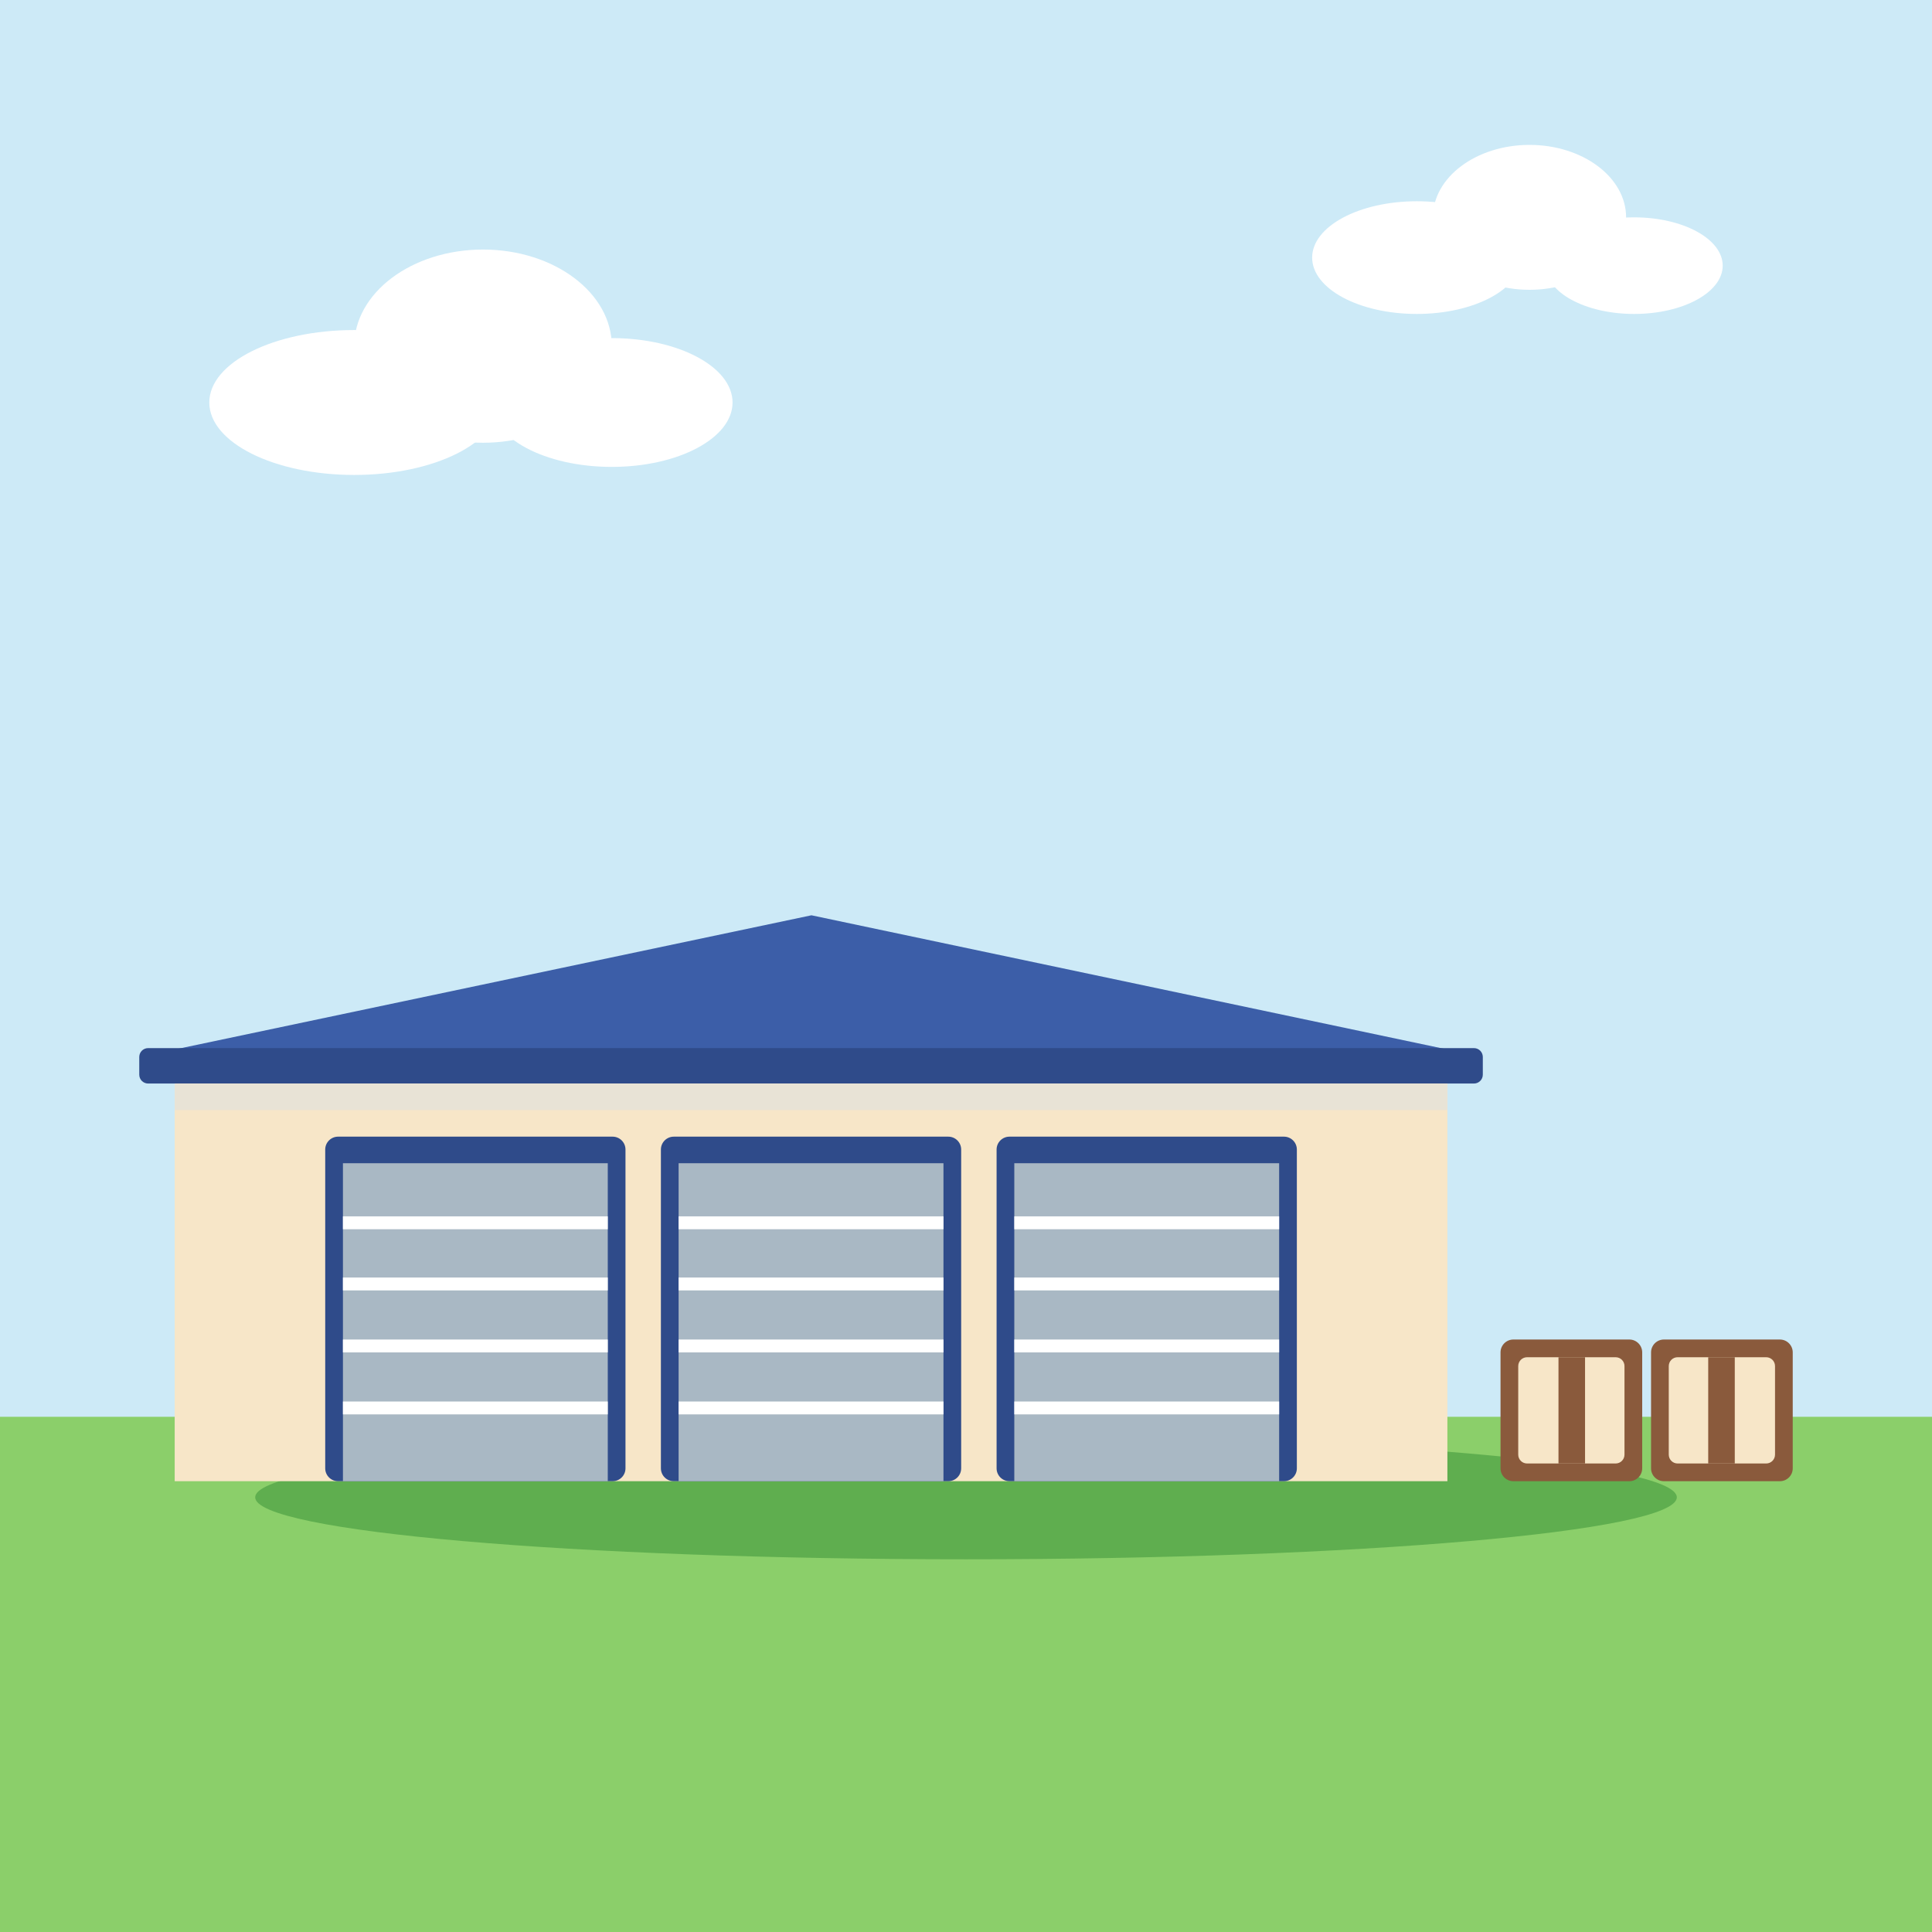
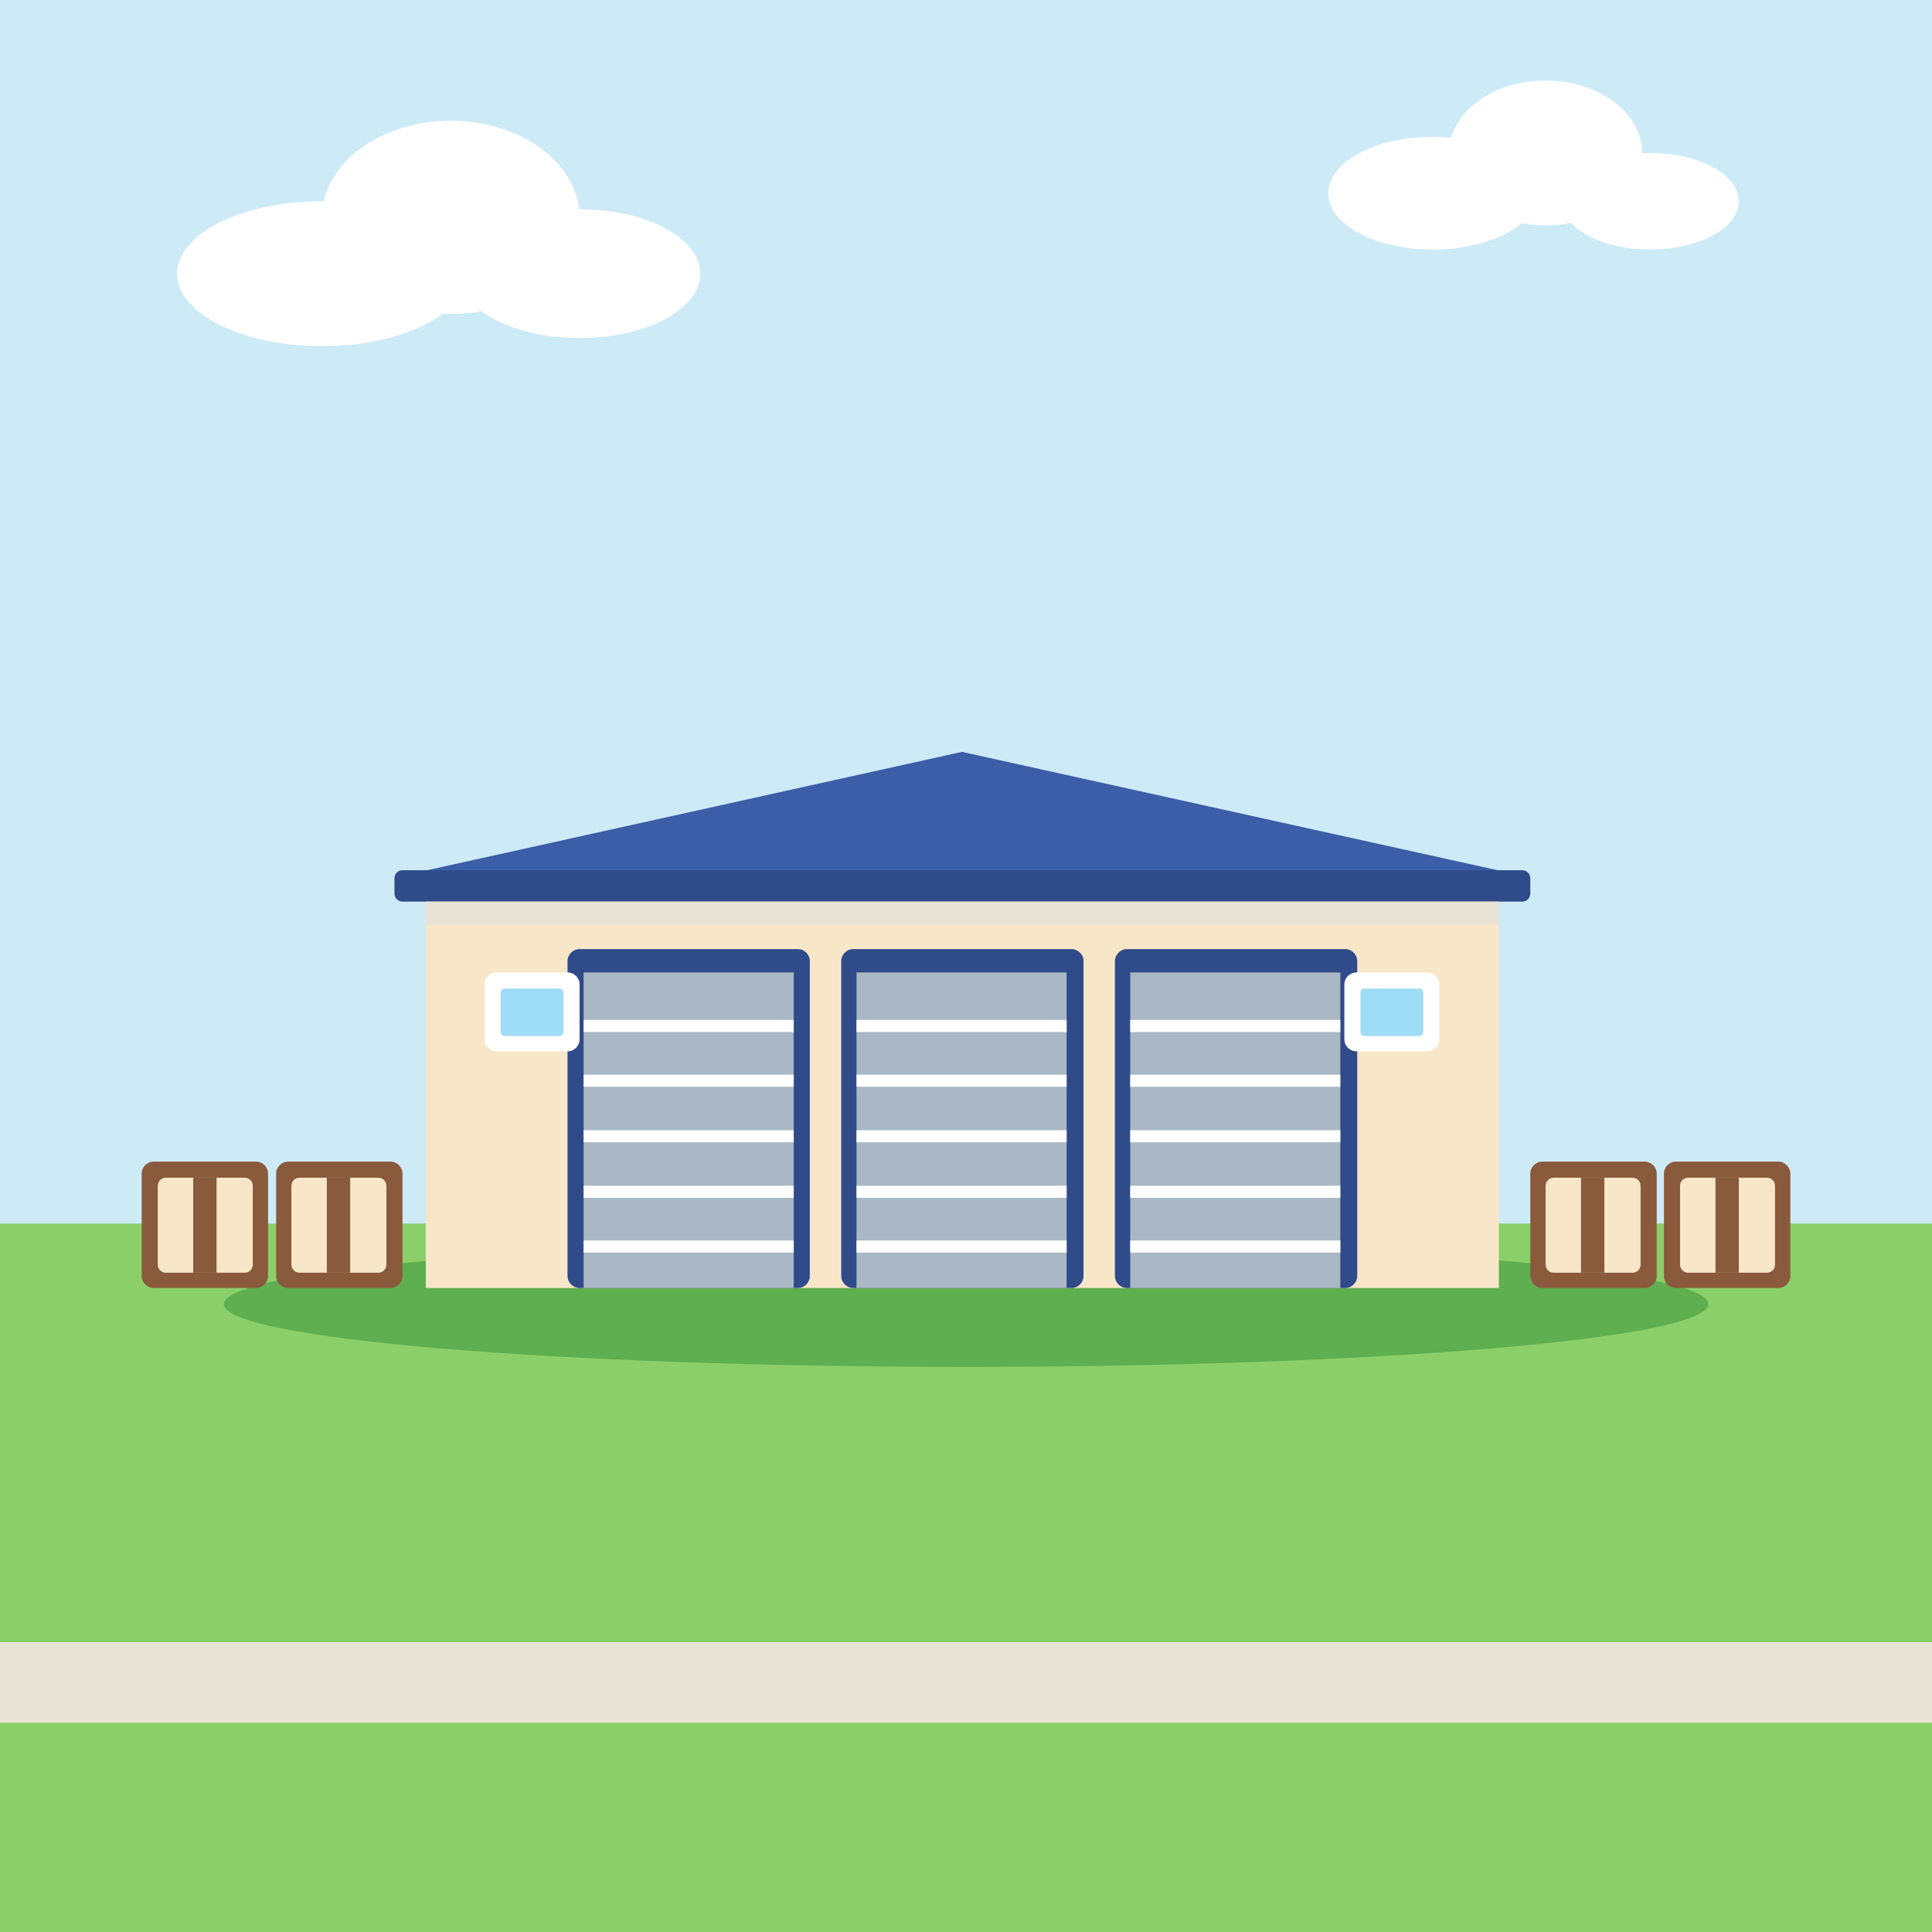
<svg xmlns="http://www.w3.org/2000/svg" viewBox="0 0 240 240">
  <rect x="0" y="0" width="240" height="240" fill="#cdeaf7" />
-   <ellipse cx="44" cy="50" rx="18" ry="9" fill="#ffffff" />
-   <ellipse cx="60" cy="43" rx="16" ry="12" fill="#ffffff" />
-   <ellipse cx="76" cy="50" rx="15" ry="8" fill="#ffffff" />
-   <ellipse cx="176" cy="32" rx="13" ry="7" fill="#ffffff" />
-   <ellipse cx="190" cy="27" rx="12" ry="9" fill="#ffffff" />
-   <ellipse cx="203" cy="33" rx="11" ry="6" fill="#ffffff" />
-   <rect x="0" y="176" width="240" height="64" fill="#8bcf6a" />
-   <ellipse cx="120" cy="186" rx="88.3" ry="7.7" fill="#5fae4f" />
-   <rect x="21.7" y="131.3" width="158.1" height="52.7" fill="#f7e6c8" />
-   <polygon points="17.3,131.3 100.8,113.7 184.2,131.3" fill="#3c5ea8" />
-   <rect x="17.3" y="130.2" width="166.9" height="4.4" rx="1.1" fill="#2f4b8a" />
-   <rect x="21.7" y="134.6" width="158.1" height="3.3" fill="#e8e3d6" />
-   <rect x="40.4" y="141.2" width="37.3" height="42.8" rx="1.6" fill="#2f4b8a" />
-   <rect x="42.6" y="144.5" width="32.9" height="39.5" fill="#a9b8c4" />
-   <rect x="42.6" y="151.1" width="32.9" height="1.6" fill="#ffffff" />
-   <rect x="42.6" y="158.7" width="32.9" height="1.6" fill="#ffffff" />
-   <rect x="42.6" y="166.4" width="32.9" height="1.6" fill="#ffffff" />
-   <rect x="42.6" y="174.1" width="32.9" height="1.6" fill="#ffffff" />
-   <rect x="82.1" y="141.2" width="37.3" height="42.8" rx="1.6" fill="#2f4b8a" />
-   <rect x="84.3" y="144.5" width="32.9" height="39.5" fill="#a9b8c4" />
-   <rect x="84.3" y="151.1" width="32.9" height="1.6" fill="#ffffff" />
-   <rect x="84.3" y="158.7" width="32.9" height="1.6" fill="#ffffff" />
-   <rect x="84.3" y="166.4" width="32.9" height="1.6" fill="#ffffff" />
-   <rect x="84.3" y="174.1" width="32.9" height="1.6" fill="#ffffff" />
-   <rect x="123.8" y="141.2" width="37.3" height="42.8" rx="1.6" fill="#2f4b8a" />
-   <rect x="126" y="144.5" width="32.9" height="39.5" fill="#a9b8c4" />
-   <rect x="126" y="151.1" width="32.9" height="1.6" fill="#ffffff" />
-   <rect x="126" y="158.7" width="32.9" height="1.6" fill="#ffffff" />
-   <rect x="126" y="166.4" width="32.9" height="1.6" fill="#ffffff" />
-   <rect x="126" y="174.1" width="32.9" height="1.6" fill="#ffffff" />
-   <rect x="186.4" y="166.4" width="17.6" height="17.6" rx="1.6" fill="#8a5a3c" />
-   <rect x="188.6" y="168.6" width="13.2" height="13.2" rx="1.1" fill="#f7e6c8" />
-   <rect x="193.6" y="168.6" width="3.3" height="13.2" fill="#8a5a3c" />
-   <rect x="205.1" y="166.4" width="17.6" height="17.6" rx="1.6" fill="#8a5a3c" />
-   <rect x="207.3" y="168.6" width="13.2" height="13.2" rx="1.1" fill="#f7e6c8" />
-   <rect x="212.2" y="168.6" width="3.3" height="13.2" fill="#8a5a3c" />
+   <ellipse cx="40" cy="34" rx="18" ry="9" fill="#ffffff" />
+   <ellipse cx="56" cy="27" rx="16" ry="12" fill="#ffffff" />
+   <ellipse cx="72" cy="34" rx="15" ry="8" fill="#ffffff" />
+   <ellipse cx="178" cy="24" rx="13" ry="7" fill="#ffffff" />
+   <ellipse cx="192" cy="19" rx="12" ry="9" fill="#ffffff" />
+   <ellipse cx="205" cy="25" rx="11" ry="6" fill="#ffffff" />
+   <rect x="0" y="152" width="240" height="88" fill="#8bcf6a" />
+   <rect x="0" y="204" width="240" height="10" fill="#e8e3d6" />
+   <ellipse cx="120" cy="162" rx="92.2" ry="7.8" fill="#5fae4f" />
+   <rect x="17.6" y="144.3" width="15.7" height="15.7" rx="1.5" fill="#8a5a3c" />
+   <rect x="19.6" y="146.3" width="11.8" height="11.8" rx="1" fill="#f7e6c8" />
+   <rect x="24" y="146.3" width="2.9" height="11.8" fill="#8a5a3c" />
+   <rect x="34.3" y="144.3" width="15.7" height="15.7" rx="1.5" fill="#8a5a3c" />
+   <rect x="36.2" y="146.3" width="11.8" height="11.8" rx="1" fill="#f7e6c8" />
+   <rect x="40.6" y="146.3" width="2.9" height="11.8" fill="#8a5a3c" />
+   <rect x="52.9" y="109" width="133.3" height="51" fill="#f7e6c8" />
+   <polygon points="49,109 119.5,93.4 190.1,109" fill="#3c5ea8" />
+   <rect x="49" y="108.1" width="141.1" height="3.9" rx="1" fill="#2f4b8a" />
+   <rect x="52.9" y="112" width="133.3" height="2.9" fill="#e8e3d6" />
+   <rect x="70.5" y="117.9" width="30.1" height="42.1" rx="1.5" fill="#2f4b8a" />
+   <rect x="72.5" y="120.8" width="26.1" height="39.2" fill="#a9b8c4" />
+   <rect x="72.5" y="126.7" width="26.1" height="1.5" fill="#ffffff" />
+   <rect x="72.5" y="133.5" width="26.1" height="1.5" fill="#ffffff" />
+   <rect x="72.5" y="140.4" width="26.1" height="1.5" fill="#ffffff" />
+   <rect x="72.5" y="147.3" width="26.1" height="1.5" fill="#ffffff" />
+   <rect x="72.5" y="154.1" width="26.1" height="1.5" fill="#ffffff" />
+   <rect x="104.5" y="117.9" width="30.1" height="42.1" rx="1.5" fill="#2f4b8a" />
+   <rect x="106.4" y="120.8" width="26.1" height="39.2" fill="#a9b8c4" />
+   <rect x="106.4" y="126.7" width="26.1" height="1.5" fill="#ffffff" />
+   <rect x="106.4" y="133.5" width="26.1" height="1.5" fill="#ffffff" />
+   <rect x="106.4" y="140.4" width="26.1" height="1.5" fill="#ffffff" />
+   <rect x="106.4" y="147.3" width="26.1" height="1.5" fill="#ffffff" />
+   <rect x="106.4" y="154.1" width="26.1" height="1.5" fill="#ffffff" />
+   <rect x="138.5" y="117.9" width="30.1" height="42.1" rx="1.5" fill="#2f4b8a" />
+   <rect x="140.4" y="120.8" width="26.1" height="39.2" fill="#a9b8c4" />
+   <rect x="140.4" y="126.7" width="26.1" height="1.5" fill="#ffffff" />
+   <rect x="140.4" y="133.5" width="26.1" height="1.5" fill="#ffffff" />
+   <rect x="140.4" y="140.4" width="26.1" height="1.5" fill="#ffffff" />
+   <rect x="140.4" y="147.3" width="26.1" height="1.5" fill="#ffffff" />
+   <rect x="140.4" y="154.1" width="26.1" height="1.5" fill="#ffffff" />
+   <rect x="60.2" y="120.8" width="11.8" height="9.8" rx="1.5" fill="#ffffff" />
+   <rect x="62.2" y="122.8" width="7.8" height="5.9" rx="0.5" fill="#9fdcf5" />
+   <rect x="167" y="120.8" width="11.8" height="9.8" rx="1.5" fill="#ffffff" />
+   <rect x="169" y="122.8" width="7.8" height="5.9" rx="0.5" fill="#9fdcf5" />
+   <rect x="190.1" y="144.3" width="15.7" height="15.7" rx="1.5" fill="#8a5a3c" />
+   <rect x="192" y="146.3" width="11.8" height="11.8" rx="1" fill="#f7e6c8" />
+   <rect x="196.4" y="146.3" width="2.9" height="11.8" fill="#8a5a3c" />
+   <rect x="206.7" y="144.3" width="15.7" height="15.7" rx="1.5" fill="#8a5a3c" />
+   <rect x="208.7" y="146.3" width="11.8" height="11.8" rx="1" fill="#f7e6c8" />
+   <rect x="213.1" y="146.3" width="2.9" height="11.8" fill="#8a5a3c" />
</svg>
